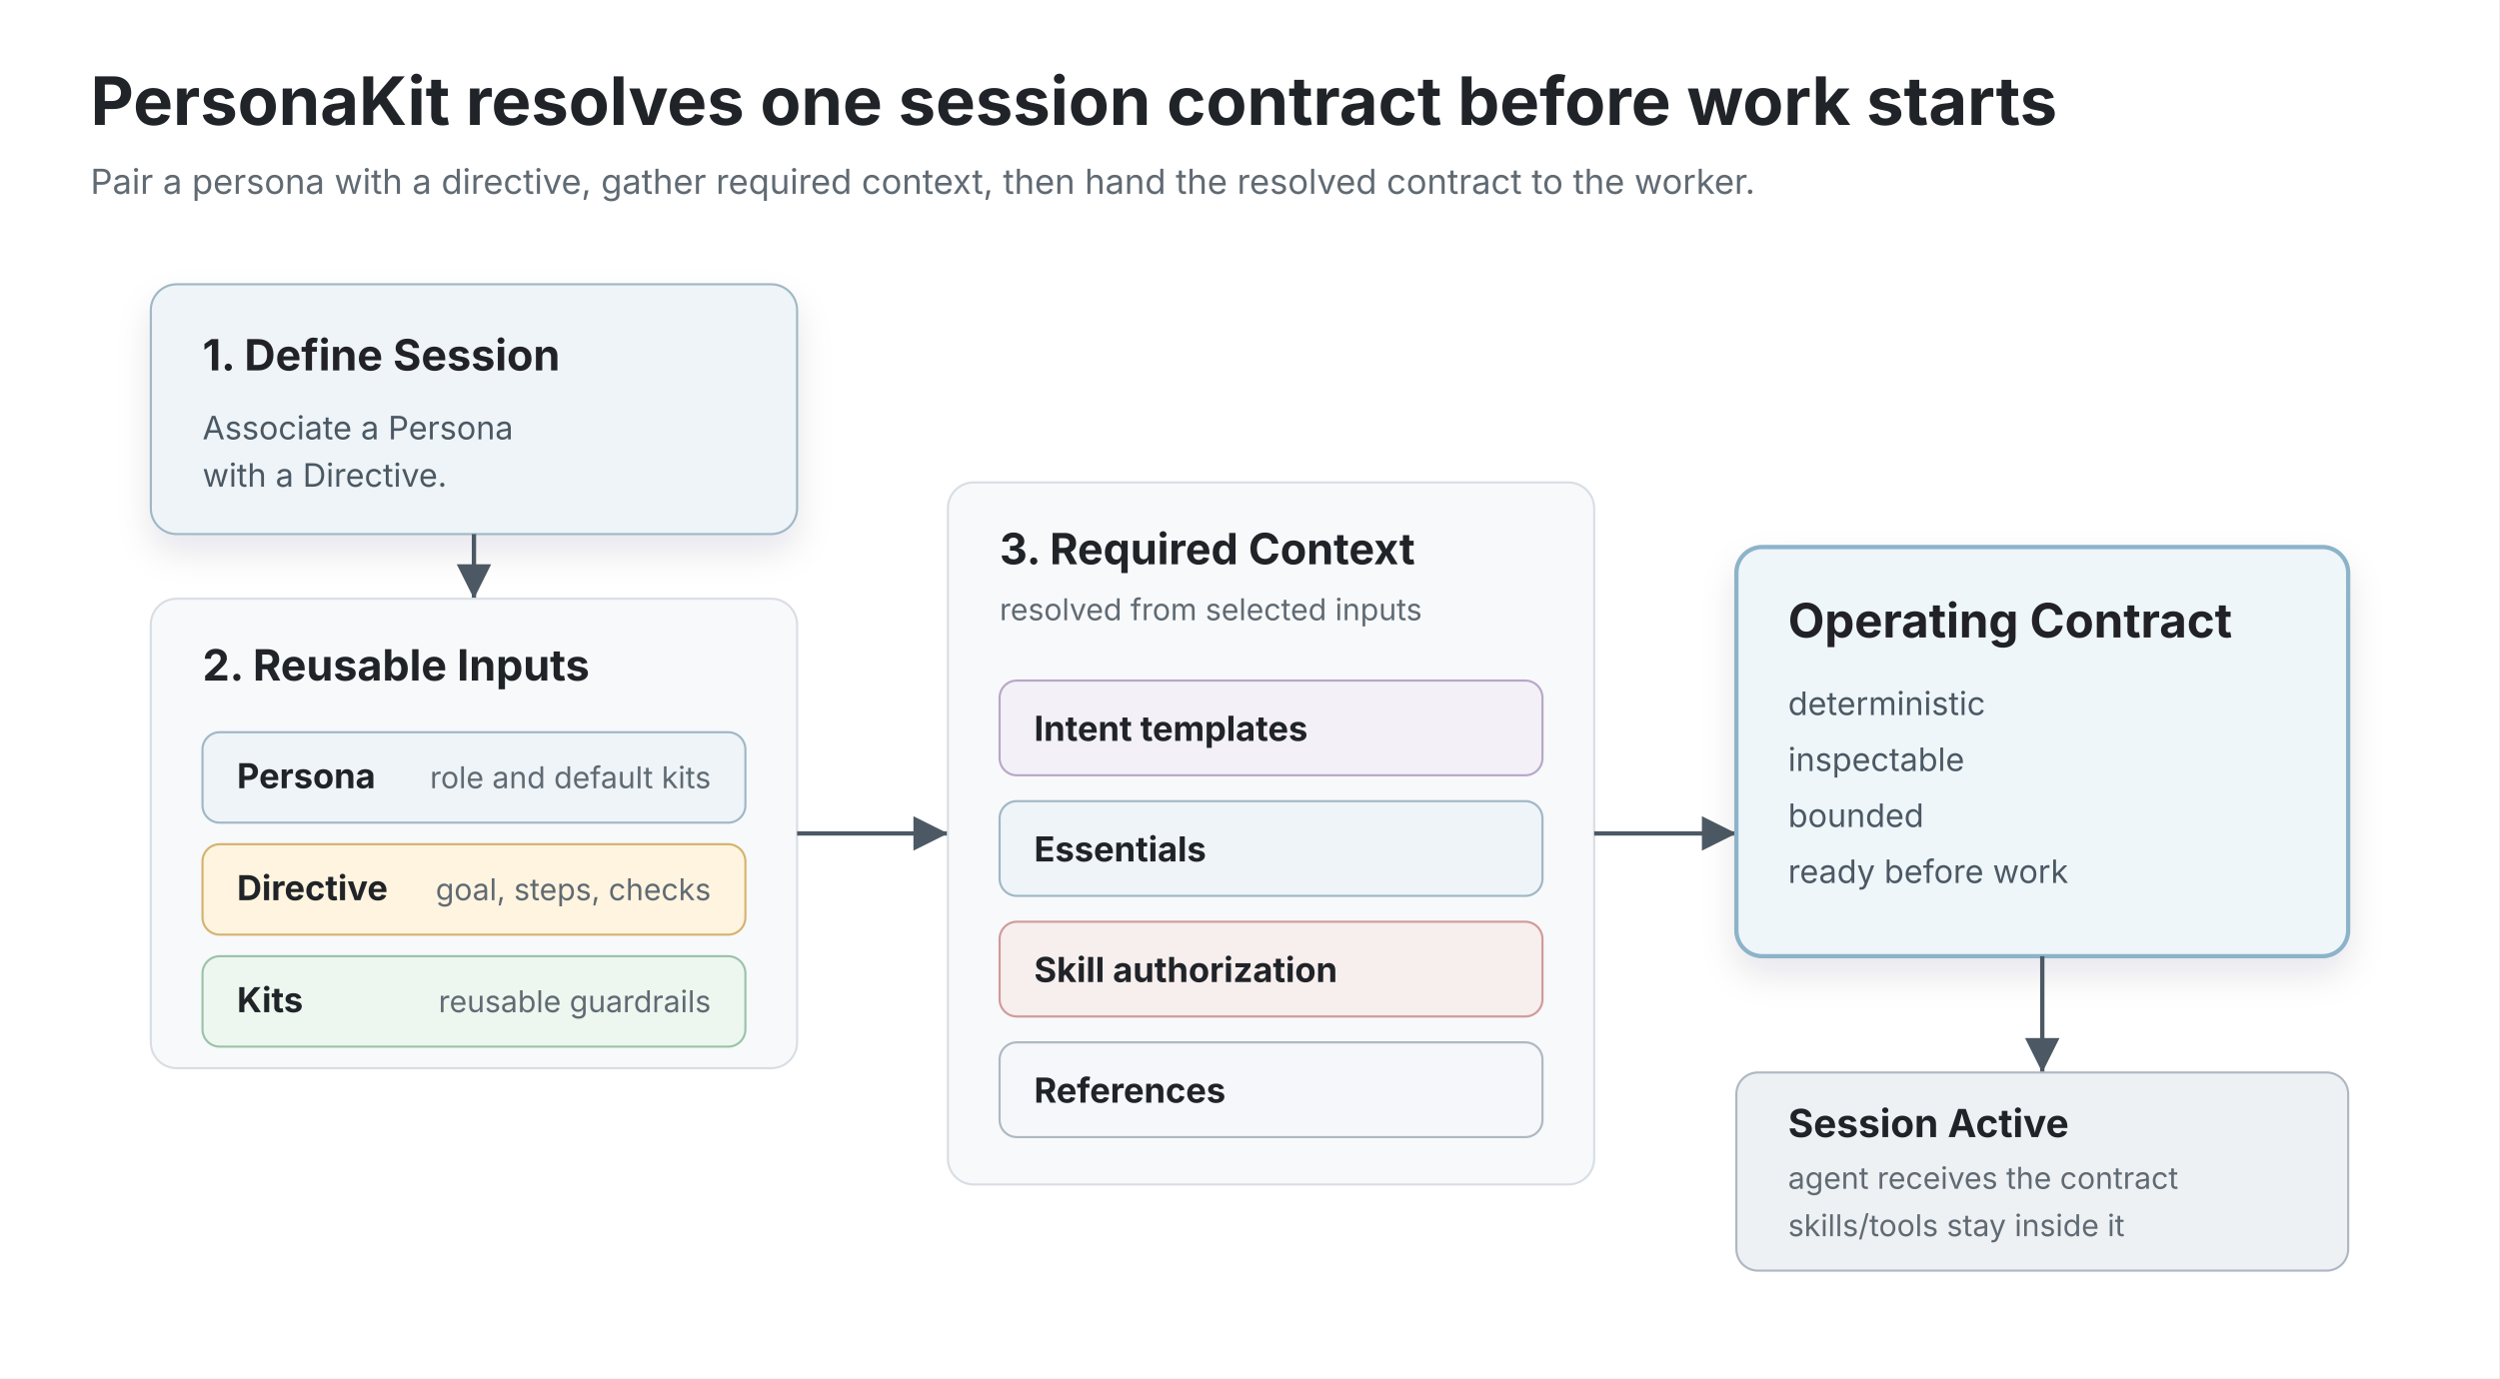
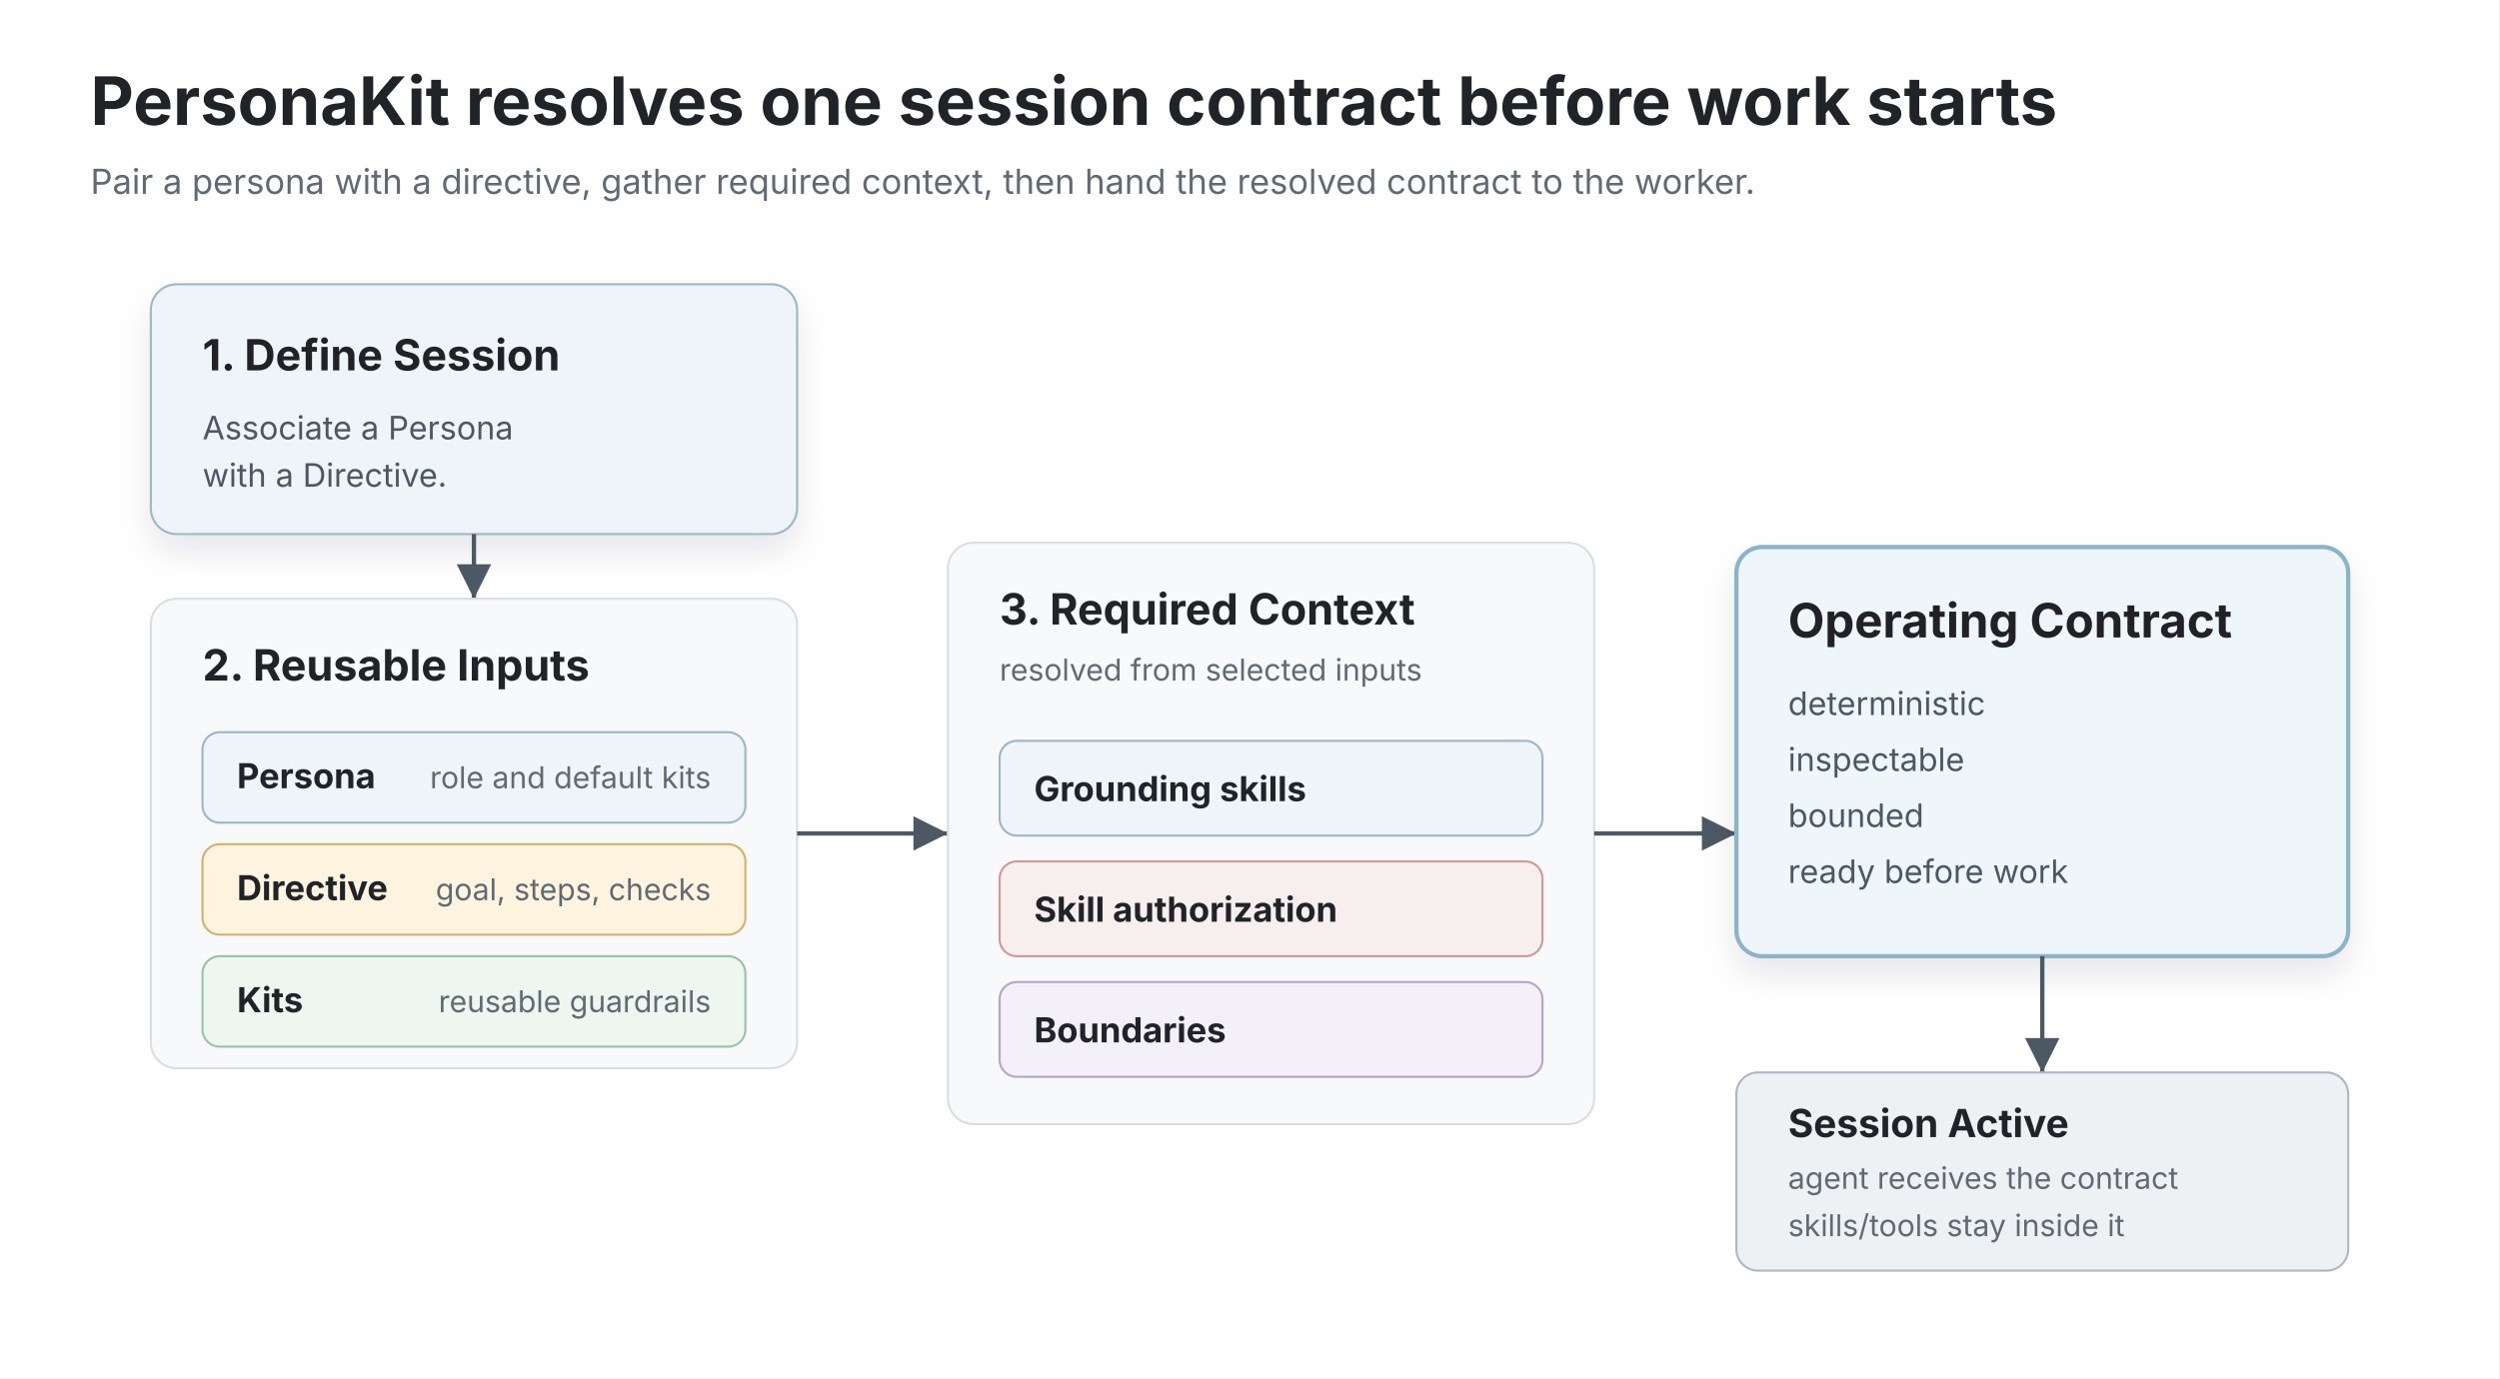
<svg xmlns="http://www.w3.org/2000/svg" width="1160" height="640" viewBox="0 0 1160 640" role="img" aria-labelledby="title desc">
  <rect width="1160" height="640" fill="#ffffff" />
  <defs>
    <marker id="arrow" markerWidth="12" markerHeight="12" refX="10" refY="6" orient="auto">
      <path d="M2,2 L10,6 L2,10 Z" fill="#4c5964" />
    </marker>
    <filter id="shadow" x="-20%" y="-20%" width="140%" height="140%">
      <feDropShadow dx="0" dy="8" stdDeviation="8" flood-color="#202428" flood-opacity="0.10" />
    </filter>
  </defs>
  <g font-family="-apple-system,BlinkMacSystemFont,Segoe UI,sans-serif" fill="#202428">
    <text x="42" y="58" font-size="31" font-weight="750">PersonaKit resolves one session contract before work starts</text>
    <text x="42" y="90" font-size="16" fill="#606a73">Pair a persona with a directive, gather required context, then hand the resolved contract to the worker.</text>
    <g transform="translate(70 132)" filter="url(#shadow)">
      <rect x="0" y="0" width="300" height="116" rx="12" fill="#eef4f7" stroke="#9fb7c6" />
      <text x="24" y="40" font-size="20" font-weight="750">1. Define Session</text>
      <text x="24" y="72" font-size="15" fill="#4c5964">Associate a Persona</text>
      <text x="24" y="94" font-size="15" fill="#4c5964">with a Directive.</text>
    </g>
    <path d="M220 248 L220 278" stroke="#4c5964" stroke-width="2" fill="none" marker-end="url(#arrow)" />
    <g transform="translate(70 278)">
      <rect x="0" y="0" width="300" height="218" rx="12" fill="#f7f9fb" stroke="#d9dee4" />
      <text x="24" y="38" font-size="20" font-weight="750">2. Reusable Inputs</text>
      <g transform="translate(24 62)">
        <rect x="0" y="0" width="252" height="42" rx="8" fill="#eef4f7" stroke="#9fb7c6" />
        <text x="16" y="26" font-size="16" font-weight="750">Persona</text>
        <text x="236" y="26" font-size="14" fill="#606a73" text-anchor="end">role and default kits</text>
      </g>
      <g transform="translate(24 114)">
        <rect x="0" y="0" width="252" height="42" rx="8" fill="#fff4df" stroke="#d4b36f" />
        <text x="16" y="26" font-size="16" font-weight="750">Directive</text>
        <text x="236" y="26" font-size="14" fill="#606a73" text-anchor="end">goal, steps, checks</text>
      </g>
      <g transform="translate(24 166)">
        <rect x="0" y="0" width="252" height="42" rx="8" fill="#edf7ef" stroke="#9bc3a8" />
        <text x="16" y="26" font-size="16" font-weight="750">Kits</text>
        <text x="236" y="26" font-size="14" fill="#606a73" text-anchor="end">reusable guardrails</text>
      </g>
    </g>
    <path d="M370 387 L440 387" stroke="#4c5964" stroke-width="2" fill="none" marker-end="url(#arrow)" />
-     <g transform="translate(440 224)">
-       <rect x="0" y="0" width="300" height="326" rx="12" fill="#f7f9fb" stroke="#d9dee4" />
+     <g transform="translate(440 252)">
+       <rect x="0" y="0" width="300" height="270" rx="12" fill="#f7f9fb" stroke="#d9dee4" />
      <text x="24" y="38" font-size="20" font-weight="750">3. Required Context</text>
      <text x="24" y="64" font-size="14" fill="#606a73">resolved from selected inputs</text>
      <g transform="translate(24 92)">
-         <rect x="0" y="0" width="252" height="44" rx="8" fill="#f3f0f7" stroke="#b7a7c8" />
-         <text x="16" y="28" font-size="16" font-weight="750">Intent templates</text>
+         <rect x="0" y="0" width="252" height="44" rx="8" fill="#eef4f7" stroke="#9fb7c6" />
+         <text x="16" y="28" font-size="16" font-weight="750">Grounding skills</text>
      </g>
      <g transform="translate(24 148)">
-         <rect x="0" y="0" width="252" height="44" rx="8" fill="#eef4f7" stroke="#9fb7c6" />
-         <text x="16" y="28" font-size="16" font-weight="750">Essentials</text>
-       </g>
-       <g transform="translate(24 204)">
        <rect x="0" y="0" width="252" height="44" rx="8" fill="#f7eeee" stroke="#d19a9a" />
        <text x="16" y="28" font-size="16" font-weight="750">Skill authorization</text>
      </g>
-       <g transform="translate(24 260)">
-         <rect x="0" y="0" width="252" height="44" rx="8" fill="#f5f7fa" stroke="#aeb8c2" />
-         <text x="16" y="28" font-size="16" font-weight="750">References</text>
+       <g transform="translate(24 204)">
+         <rect x="0" y="0" width="252" height="44" rx="8" fill="#f3f0f7" stroke="#b7a7c8" />
+         <text x="16" y="28" font-size="16" font-weight="750">Boundaries</text>
      </g>
    </g>
    <path d="M740 387 L806 387" stroke="#4c5964" stroke-width="2" fill="none" marker-end="url(#arrow)" />
    <g transform="translate(806 254)" filter="url(#shadow)">
      <rect x="0" y="0" width="284" height="190" rx="12" fill="#eef6fa" stroke="#8db3c9" stroke-width="2" />
      <text x="24" y="42" font-size="22" font-weight="750">Operating Contract</text>
      <text x="24" y="78" font-size="15" fill="#4c5964">deterministic</text>
      <text x="24" y="104" font-size="15" fill="#4c5964">inspectable</text>
      <text x="24" y="130" font-size="15" fill="#4c5964">bounded</text>
      <text x="24" y="156" font-size="15" fill="#4c5964">ready before work</text>
    </g>
    <path d="M948 444 L948 498" stroke="#4c5964" stroke-width="2" fill="none" marker-end="url(#arrow)" />
    <g transform="translate(806 498)">
      <rect x="0" y="0" width="284" height="92" rx="10" fill="#eef1f4" stroke="#aeb8c2" />
      <text x="24" y="30" font-size="18" font-weight="750">Session Active</text>
      <text x="24" y="54" font-size="14" fill="#606a73">agent receives the contract</text>
      <text x="24" y="76" font-size="14" fill="#606a73">skills/tools stay inside it</text>
    </g>
  </g>
</svg>
